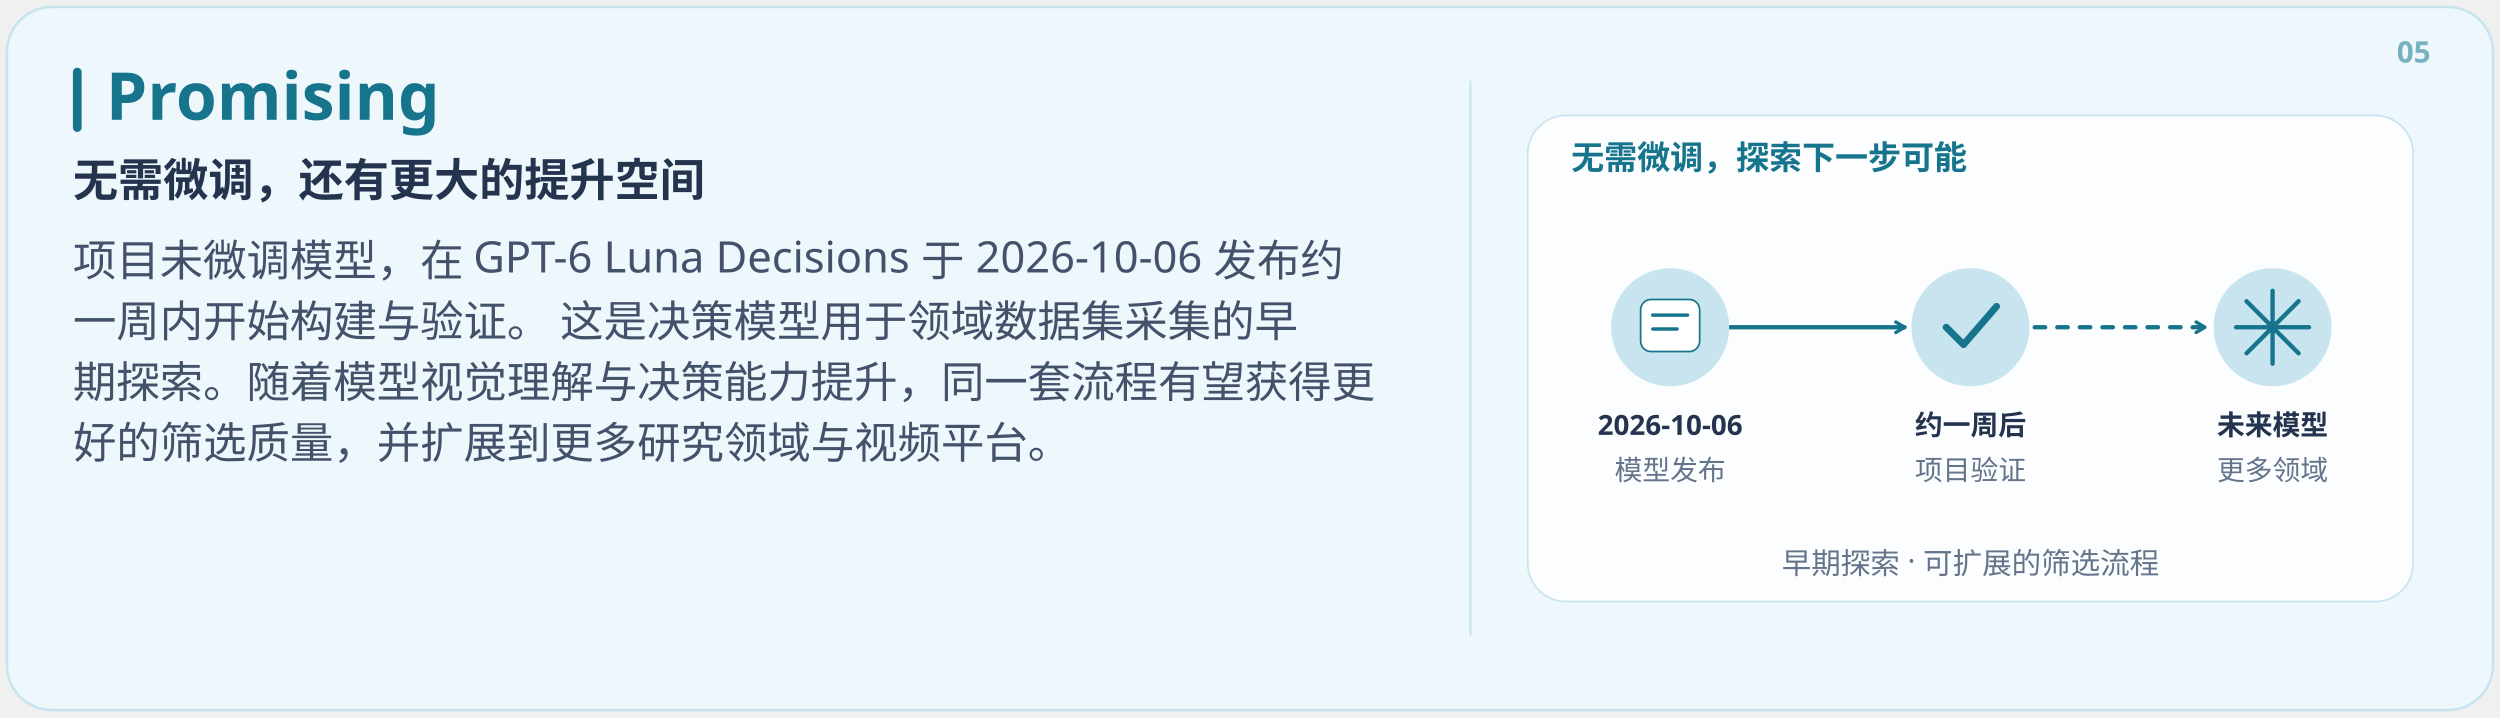
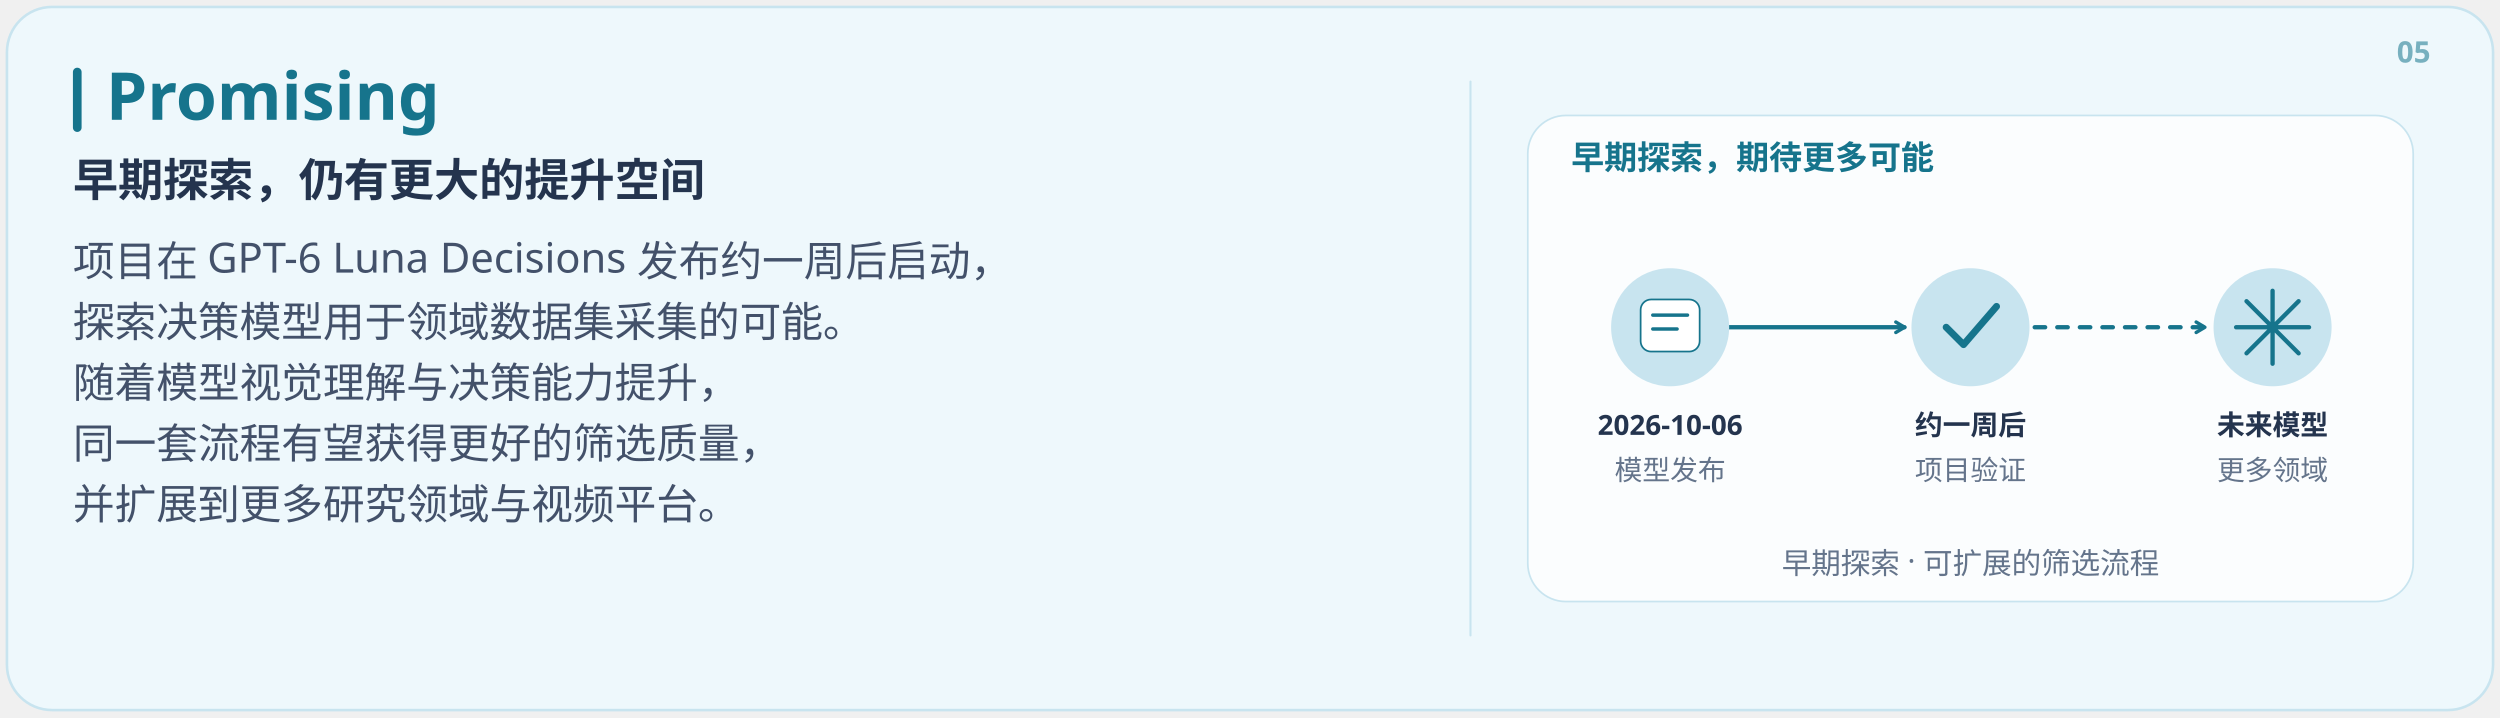
<svg xmlns="http://www.w3.org/2000/svg" width="1440" height="413" viewBox="0 0 1440 413" role="img" aria-labelledby="title description">
  <defs>
    <marker id="arrow" markerWidth="8" markerHeight="8" refX="6" refY="4" orient="auto-start-reverse" markerUnits="userSpaceOnUse">
      <path d="M1 1L6 4L1 7" fill="none" stroke="context-stroke" stroke-width="2" stroke-linecap="round" stroke-linejoin="round" />
    </marker>
  </defs>
  <g font-family="Segoe UI, Microsoft YaHei, sans-serif">
    <g class="contribution" data-kind="Promising" transform="translate(4,4)">
      <rect x="0" y="0" width="1432" height="405" rx="26" fill="#eef8fc" stroke="#c8e4ef" stroke-width="1.5" />
      <g class="copy">
        <rect x="38" y="35" width="5" height="37" rx="2.5" fill="#16748c" stroke="none" />
        <text x="57" y="65" font-size="38" fill="#16748c" font-weight="700">Promising</text>
-         <text x="38" y="109" font-size="26" fill="#24344e" font-weight="600">无需微调，还有更大的提升空间</text>
-         <text x="38" y="155" font-size="25" fill="#43516a">项目未微调模型，在 GPT-6 Luna Decisions 于 2026-10-06 发布约</text>
-         <text x="38" y="190" font-size="25" fill="#43516a">一周内开始构建与验证。 这是决策模型用于领域数据集采集的早</text>
-         <text x="38" y="225" font-size="25" fill="#43516a">期探索。随着模型视觉理解与决策能力提升，同一套流程有望获得更</text>
-         <text x="38" y="260" font-size="25" fill="#43516a">好的筛选质量，并扩展到更多研究领域与视频平台。</text>
+         <text x="38" y="109" font-size="26" fill="#24344e" font-weight="600">早期探索，仍有更大的提升空间</text>
+         <text x="38" y="155" font-size="24" fill="#43516a">项目在 GPT-6 Luna Decisions 发布约一周后启动，</text>
+         <text x="38" y="190" font-size="24" fill="#43516a">探索决策模型用于领域数据集采集的可能。</text>
+         <text x="38" y="225" font-size="24" fill="#43516a">随着模型视觉理解与决策能力提升，</text>
+         <text x="38" y="260" font-size="24" fill="#43516a">同一套流程有望获得更好的筛选质量，</text>
+         <text x="38" y="295" font-size="24" fill="#43516a">并扩展到更多研究领域与视频平台。</text>
      </g>
      <text x="1396" y="32" font-size="17" fill="#16748c" opacity=".55" font-weight="600" text-anchor="end">05</text>
      <path d="M843 43V362" fill="none" stroke="#c8e4ef" stroke-width="1.2" stroke-linecap="round" stroke-linejoin="round" />
      <g class="artwork" transform="translate(876,62.5)">
        <rect x="0" y="0" width="510" height="280" rx="22" fill="#ffffff" stroke="#c8e4ef" fill-opacity=".76" />
-         <text x="25" y="31" font-size="19" fill="#16748c" font-weight="600">无需微调，探索下一步可能</text>
+         <text x="25" y="31" font-size="19" fill="#16748c" font-weight="600">早期探索，期待更多可能</text>
        <path d="M116 122H217" fill="none" stroke="#16748c" stroke-width="2.5" stroke-linecap="round" stroke-linejoin="round" marker-end="url(#arrow)" />
        <path d="M292 122H390" fill="none" stroke="#16748c" stroke-width="2.5" stroke-linecap="round" stroke-linejoin="round" marker-end="url(#arrow)" stroke-dasharray="6 7" />
        <circle cx="82" cy="122" r="34" fill="#c8e4ef" />
        <circle cx="255" cy="122" r="34" fill="#c8e4ef" />
        <circle cx="429" cy="122" r="34" fill="#c8e4ef" />
        <rect x="65" y="106" width="34" height="30" rx="6" fill="#ffffff" stroke="#16748c" />
        <path d="M72 115H92M72 123H86" fill="none" stroke="#16748c" stroke-width="2" stroke-linecap="round" stroke-linejoin="round" />
        <path d="M241 122L251 132L270 110" fill="none" stroke="#16748c" stroke-width="4" stroke-linecap="round" stroke-linejoin="round" />
        <path d="M429 101V143M408 122H450M414 107L444 137M414 137L444 107" fill="none" stroke="#16748c" stroke-width="2.5" stroke-linecap="round" stroke-linejoin="round" />
        <text x="82" y="184" font-size="16" fill="#24344e" font-weight="600" text-anchor="middle">2026-10-06</text>
        <text x="255" y="184" font-size="16" fill="#24344e" font-weight="600" text-anchor="middle">约一周后</text>
        <text x="429" y="184" font-size="16" fill="#24344e" font-weight="600" text-anchor="middle">未来模型</text>
        <text x="82" y="210" font-size="16" fill="#64748b" text-anchor="middle">模型发布</text>
        <text x="255" y="210" font-size="16" fill="#64748b" text-anchor="middle">项目验证</text>
        <text x="429" y="210" font-size="16" fill="#64748b" text-anchor="middle">更多领域</text>
        <text x="255" y="264" font-size="17" fill="#64748b" text-anchor="middle">早期探索 · 可扩展的筛选流程</text>
      </g>
    </g>
  </g>
</svg>
